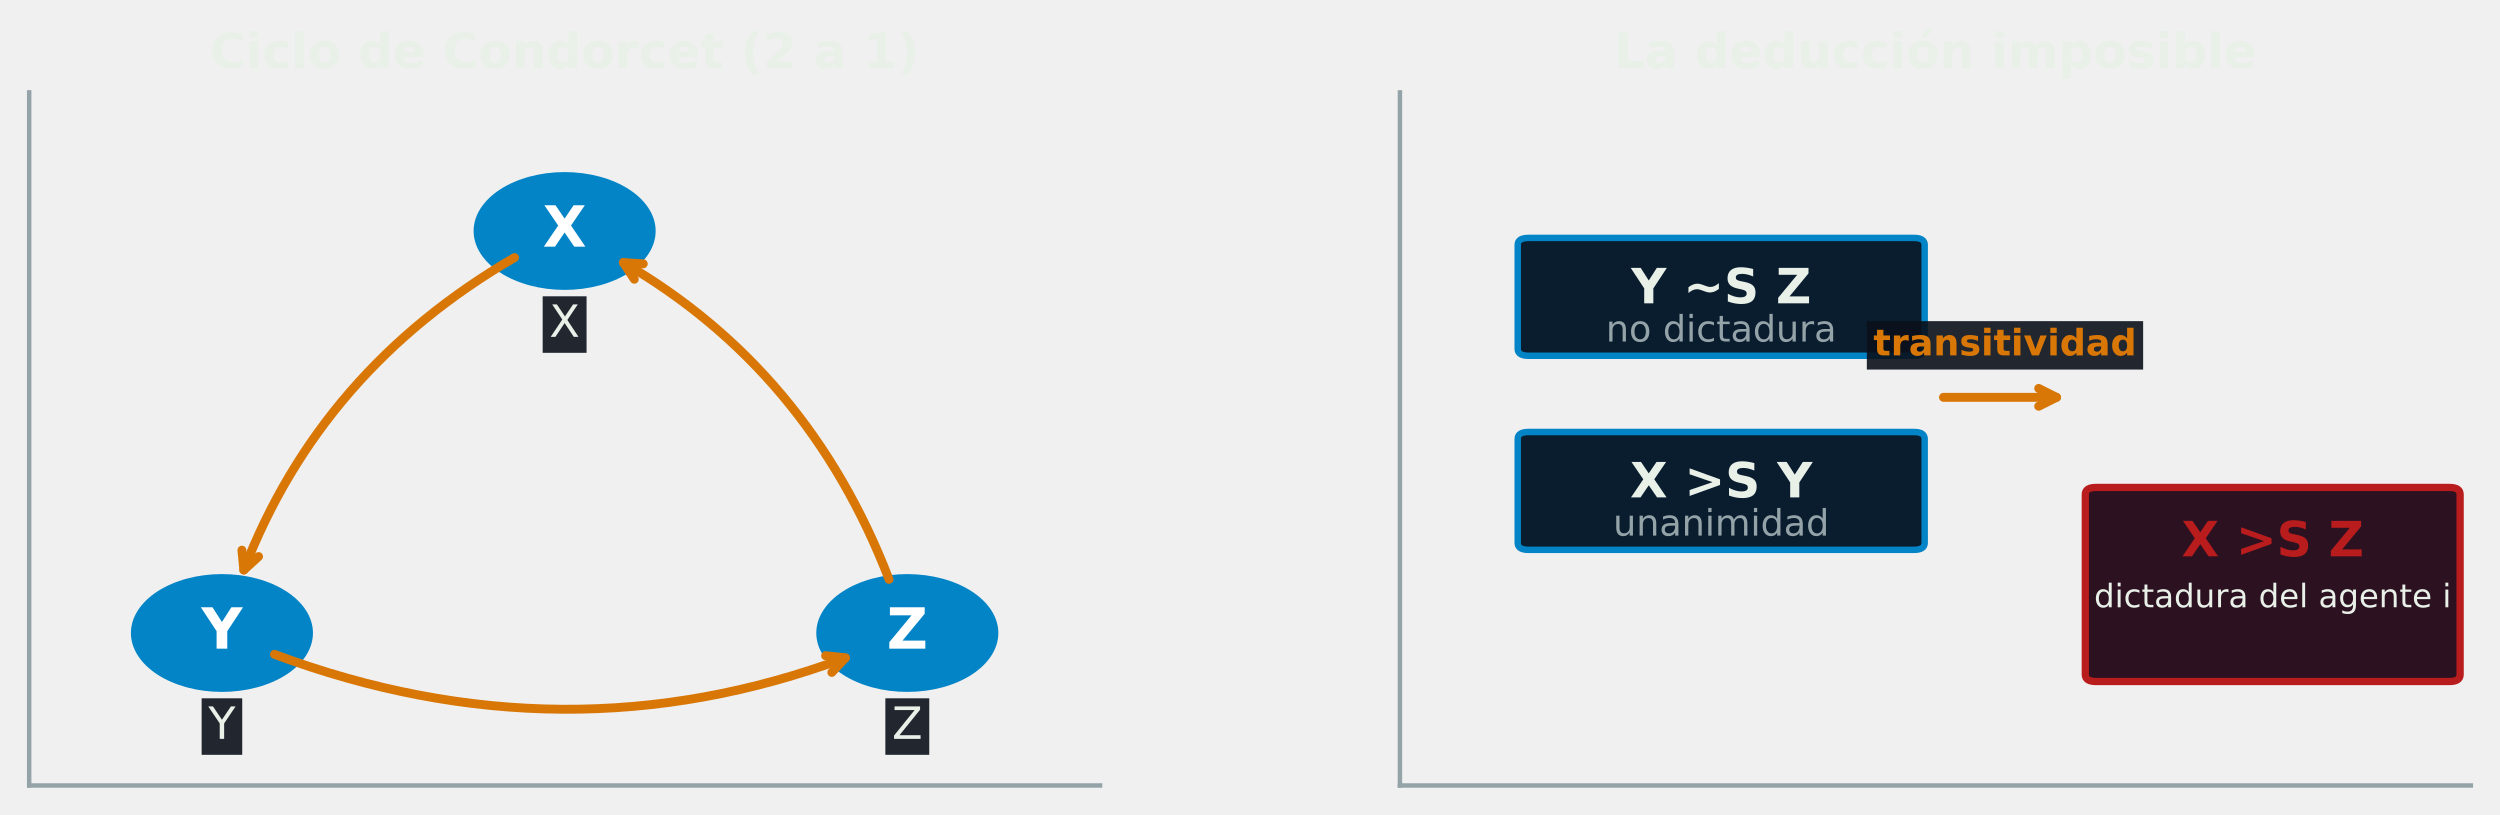
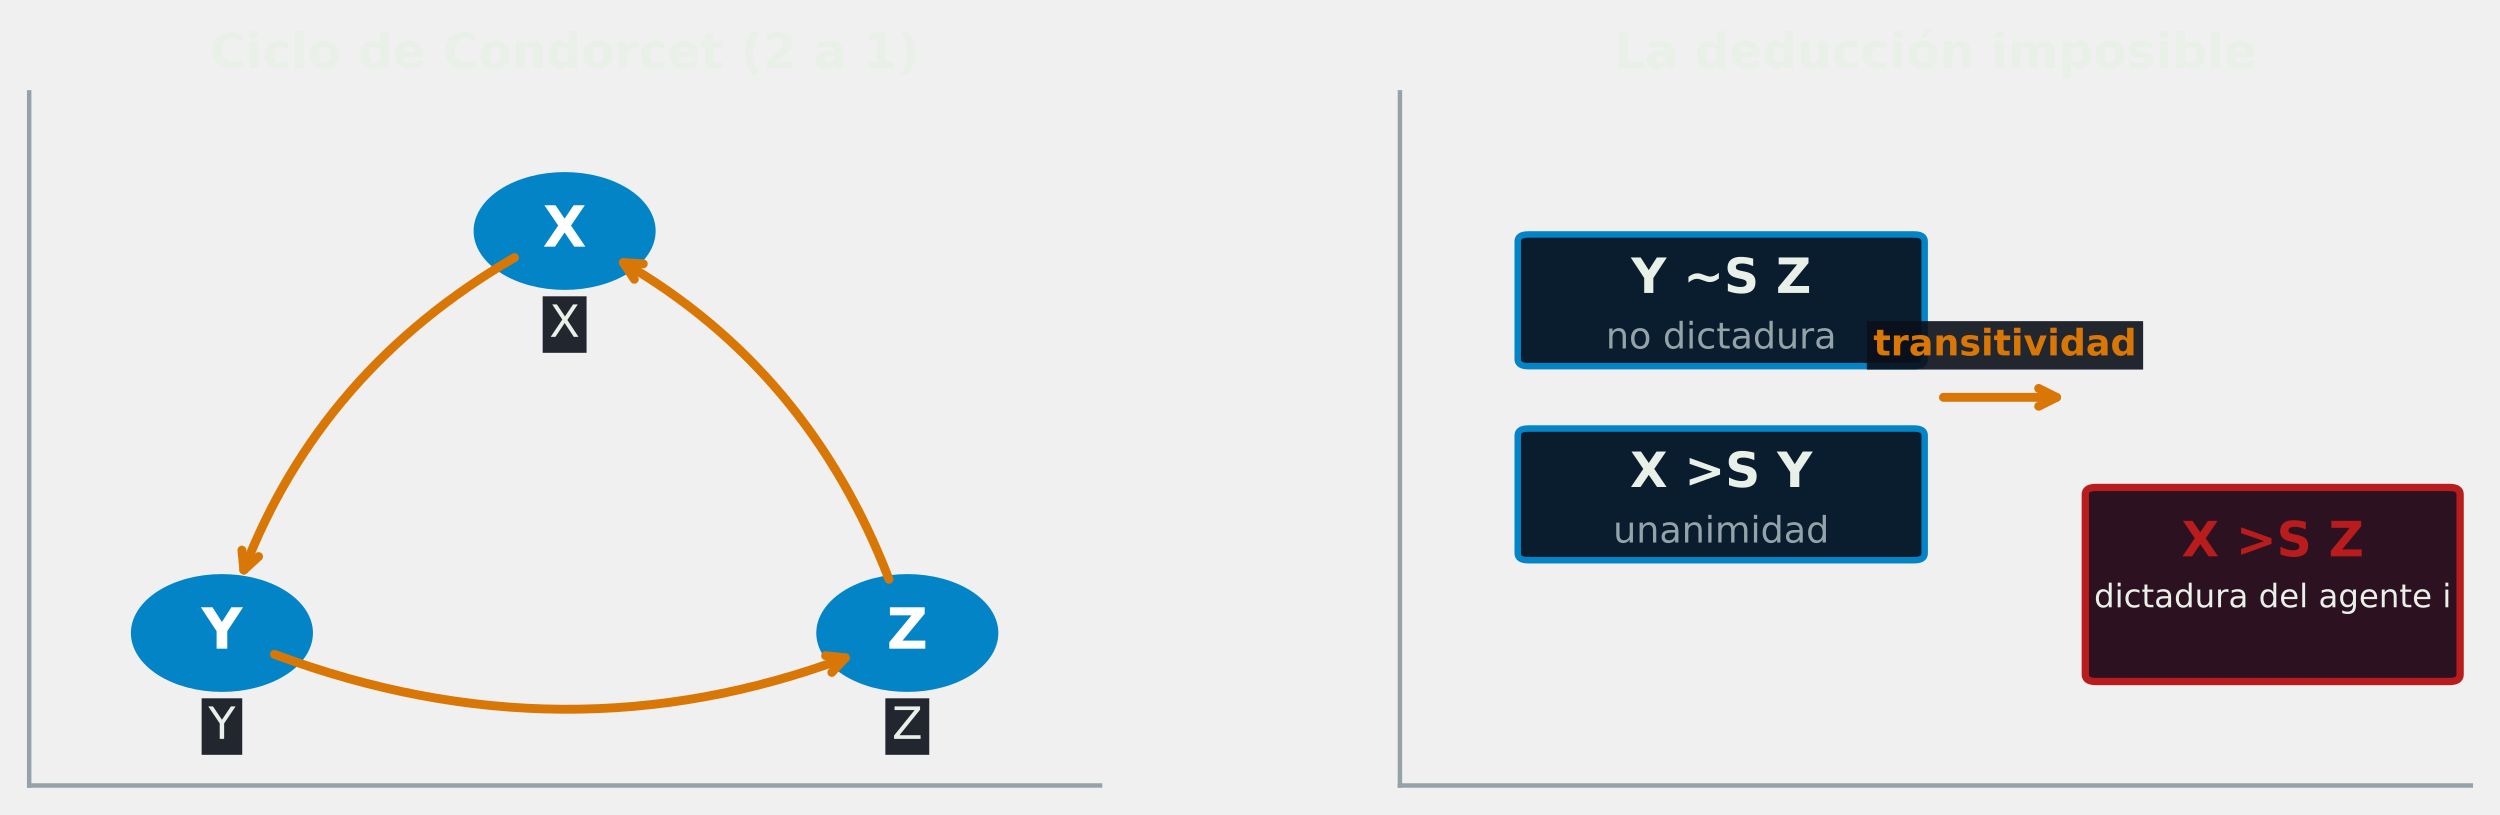
<svg xmlns="http://www.w3.org/2000/svg" xmlns:xlink="http://www.w3.org/1999/xlink" width="617.04pt" height="201.07pt" viewBox="0 0 617.04 201.07" version="1.1">
  <defs>
    <style type="text/css">*{stroke-linejoin: round; stroke-linecap: butt}</style>
  </defs>
  <g id="figure_1">
    <g id="patch_1">
      <path d="M 0 201.07  L 617.04 201.07  L 617.04 0  L 0 0  L 0 201.07  z " style="fill: none; opacity: 0" />
    </g>
    <g id="axes_1">
      <g id="patch_2">
        <path d="M 7.2 193.87  L 271.516 193.87  L 271.516 22.798  L 7.2 22.798  L 7.2 193.87  z " style="fill: none" />
      </g>
      <g id="matplotlib.axis_1" />
      <g id="matplotlib.axis_2" />
      <g id="patch_3">
        <path d="M 7.2 193.87  L 7.2 22.798  " style="fill: none; stroke: #94a3a8; stroke-width: 1.1; stroke-linejoin: miter; stroke-linecap: square" />
      </g>
      <g id="patch_4">
        <path d="M 7.2 193.87  L 271.516 193.87  " style="fill: none; stroke: #94a3a8; stroke-width: 1.1; stroke-linejoin: miter; stroke-linecap: square" />
      </g>
      <g id="patch_5">
        <path d="M 139.358 71.554  C 145.316 71.554 151.031 70.022 155.244 67.295  C 159.457 64.568 161.825 60.869 161.825 57.013  C 161.825 53.156 159.457 49.457 155.244 46.73  C 151.031 44.004 145.316 42.471 139.358 42.471  C 133.4 42.471 127.685 44.004 123.471 46.73  C 119.258 49.457 116.891 53.156 116.891 57.013  C 116.891 60.869 119.258 64.568 123.471 67.295  C 127.685 70.022 133.4 71.554 139.358 71.554  z " clip-path="url(#p5ec09eef0f)" style="fill: #0284c7" />
      </g>
      <g id="patch_6">
        <path d="M 54.777 170.775  C 60.735 170.775 66.45 169.243 70.663 166.516  C 74.876 163.79 77.244 160.091 77.244 156.234  C 77.244 152.378 74.876 148.679 70.663 145.952  C 66.45 143.225 60.735 141.693 54.777 141.693  C 48.819 141.693 43.104 143.225 38.89 145.952  C 34.677 148.679 32.31 152.378 32.31 156.234  C 32.31 160.091 34.677 163.79 38.89 166.516  C 43.104 169.243 48.819 170.775 54.777 170.775  z " clip-path="url(#p5ec09eef0f)" style="fill: #0284c7" />
      </g>
      <g id="patch_7">
        <path d="M 223.939 170.775  C 229.897 170.775 235.612 169.243 239.825 166.516  C 244.039 163.79 246.406 160.091 246.406 156.234  C 246.406 152.378 244.039 148.679 239.825 145.952  C 235.612 143.225 229.897 141.693 223.939 141.693  C 217.981 141.693 212.266 143.225 208.052 145.952  C 203.839 148.679 201.472 152.378 201.472 156.234  C 201.472 160.091 203.839 163.79 208.052 166.516  C 212.266 169.243 217.981 170.775 223.939 170.775  z " clip-path="url(#p5ec09eef0f)" style="fill: #0284c7" />
      </g>
      <g id="patch_8">
        <path d="M 126.992 63.573  Q 79.164 91.359 60.182 140.685  " style="fill: none; stroke: #d97706; stroke-width: 2.2; stroke-linecap: round" />
        <path d="M 63.816 137.369  L 60.182 140.685  L 59.709 135.789  " style="fill: none; stroke: #d97706; stroke-width: 2.2; stroke-linecap: round" />
      </g>
      <g id="patch_9">
        <path d="M 67.747 161.504  Q 139.357 188.18 208.662 162.363  " style="fill: none; stroke: #d97706; stroke-width: 2.2; stroke-linecap: round" />
        <path d="M 203.771 161.837  L 208.662 162.363  L 205.307 165.961  " style="fill: none; stroke: #d97706; stroke-width: 2.2; stroke-linecap: round" />
      </g>
      <g id="patch_10">
        <path d="M 219.419 142.986  Q 199.555 91.362 153.855 64.811  " style="fill: none; stroke: #d97706; stroke-width: 2.2; stroke-linecap: round" />
        <path d="M 156.554 68.924  L 153.855 64.811  L 158.765 65.119  " style="fill: none; stroke: #d97706; stroke-width: 2.2; stroke-linecap: round" />
      </g>
      <g id="text_1">
        <g style="fill: #e8f0e8" transform="translate(51.80383 16.79812) scale(0.12 -0.12)">
          <defs>
            <path id="DejaVuSans-Bold-43" d="M 4288 256  Q 3956 84 3597 -3  Q 3238 -91 2847 -91  Q 1681 -91 1000 561  Q 319 1213 319 2328  Q 319 3447 1000 4098  Q 1681 4750 2847 4750  Q 3238 4750 3597 4662  Q 3956 4575 4288 4403  L 4288 3438  Q 3953 3666 3628 3772  Q 3303 3878 2944 3878  Q 2300 3878 1931 3465  Q 1563 3053 1563 2328  Q 1563 1606 1931 1193  Q 2300 781 2944 781  Q 3303 781 3628 887  Q 3953 994 4288 1222  L 4288 256  z " transform="scale(0.015625)" />
            <path id="DejaVuSans-Bold-69" d="M 538 3500  L 1656 3500  L 1656 0  L 538 0  L 538 3500  z M 538 4863  L 1656 4863  L 1656 3950  L 538 3950  L 538 4863  z " transform="scale(0.015625)" />
            <path id="DejaVuSans-Bold-63" d="M 3366 3391  L 3366 2478  Q 3138 2634 2908 2709  Q 2678 2784 2431 2784  Q 1963 2784 1702 2511  Q 1441 2238 1441 1747  Q 1441 1256 1702 982  Q 1963 709 2431 709  Q 2694 709 2930 787  Q 3166 866 3366 1019  L 3366 103  Q 3103 6 2833 -42  Q 2563 -91 2291 -91  Q 1344 -91 809 395  Q 275 881 275 1747  Q 275 2613 809 3098  Q 1344 3584 2291 3584  Q 2566 3584 2833 3536  Q 3100 3488 3366 3391  z " transform="scale(0.015625)" />
            <path id="DejaVuSans-Bold-6c" d="M 538 4863  L 1656 4863  L 1656 0  L 538 0  L 538 4863  z " transform="scale(0.015625)" />
            <path id="DejaVuSans-Bold-6f" d="M 2203 2784  Q 1831 2784 1636 2517  Q 1441 2250 1441 1747  Q 1441 1244 1636 976  Q 1831 709 2203 709  Q 2569 709 2762 976  Q 2956 1244 2956 1747  Q 2956 2250 2762 2517  Q 2569 2784 2203 2784  z M 2203 3584  Q 3106 3584 3614 3096  Q 4122 2609 4122 1747  Q 4122 884 3614 396  Q 3106 -91 2203 -91  Q 1297 -91 786 396  Q 275 884 275 1747  Q 275 2609 786 3096  Q 1297 3584 2203 3584  z " transform="scale(0.015625)" />
            <path id="DejaVuSans-Bold-20" transform="scale(0.015625)" />
            <path id="DejaVuSans-Bold-64" d="M 2919 2988  L 2919 4863  L 4044 4863  L 4044 0  L 2919 0  L 2919 506  Q 2688 197 2409 53  Q 2131 -91 1766 -91  Q 1119 -91 703 423  Q 288 938 288 1747  Q 288 2556 703 3070  Q 1119 3584 1766 3584  Q 2128 3584 2408 3439  Q 2688 3294 2919 2988  z M 2181 722  Q 2541 722 2730 984  Q 2919 1247 2919 1747  Q 2919 2247 2730 2509  Q 2541 2772 2181 2772  Q 1825 2772 1636 2509  Q 1447 2247 1447 1747  Q 1447 1247 1636 984  Q 1825 722 2181 722  z " transform="scale(0.015625)" />
            <path id="DejaVuSans-Bold-65" d="M 4031 1759  L 4031 1441  L 1416 1441  Q 1456 1047 1700 850  Q 1944 653 2381 653  Q 2734 653 3104 758  Q 3475 863 3866 1075  L 3866 213  Q 3469 63 3072 -14  Q 2675 -91 2278 -91  Q 1328 -91 801 392  Q 275 875 275 1747  Q 275 2603 792 3093  Q 1309 3584 2216 3584  Q 3041 3584 3536 3087  Q 4031 2591 4031 1759  z M 2881 2131  Q 2881 2450 2695 2645  Q 2509 2841 2209 2841  Q 1884 2841 1681 2658  Q 1478 2475 1428 2131  L 2881 2131  z " transform="scale(0.015625)" />
            <path id="DejaVuSans-Bold-6e" d="M 4056 2131  L 4056 0  L 2931 0  L 2931 347  L 2931 1631  Q 2931 2084 2911 2256  Q 2891 2428 2841 2509  Q 2775 2619 2662 2680  Q 2550 2741 2406 2741  Q 2056 2741 1856 2470  Q 1656 2200 1656 1722  L 1656 0  L 538 0  L 538 3500  L 1656 3500  L 1656 2988  Q 1909 3294 2193 3439  Q 2478 3584 2822 3584  Q 3428 3584 3742 3212  Q 4056 2841 4056 2131  z " transform="scale(0.015625)" />
            <path id="DejaVuSans-Bold-72" d="M 3138 2547  Q 2991 2616 2845 2648  Q 2700 2681 2553 2681  Q 2122 2681 1889 2404  Q 1656 2128 1656 1613  L 1656 0  L 538 0  L 538 3500  L 1656 3500  L 1656 2925  Q 1872 3269 2151 3426  Q 2431 3584 2822 3584  Q 2878 3584 2943 3579  Q 3009 3575 3134 3559  L 3138 2547  z " transform="scale(0.015625)" />
            <path id="DejaVuSans-Bold-74" d="M 1759 4494  L 1759 3500  L 2913 3500  L 2913 2700  L 1759 2700  L 1759 1216  Q 1759 972 1856 886  Q 1953 800 2241 800  L 2816 800  L 2816 0  L 1856 0  Q 1194 0 917 276  Q 641 553 641 1216  L 641 2700  L 84 2700  L 84 3500  L 641 3500  L 641 4494  L 1759 4494  z " transform="scale(0.015625)" />
            <path id="DejaVuSans-Bold-28" d="M 2413 -844  L 1484 -844  Q 1006 -72 778 623  Q 550 1319 550 2003  Q 550 2688 779 3389  Q 1009 4091 1484 4856  L 2413 4856  Q 2013 4116 1813 3408  Q 1613 2700 1613 2009  Q 1613 1319 1811 609  Q 2009 -100 2413 -844  z " transform="scale(0.015625)" />
            <path id="DejaVuSans-Bold-32" d="M 1844 884  L 3897 884  L 3897 0  L 506 0  L 506 884  L 2209 2388  Q 2438 2594 2547 2791  Q 2656 2988 2656 3200  Q 2656 3528 2436 3728  Q 2216 3928 1850 3928  Q 1569 3928 1234 3808  Q 900 3688 519 3450  L 519 4475  Q 925 4609 1322 4679  Q 1719 4750 2100 4750  Q 2938 4750 3402 4381  Q 3866 4013 3866 3353  Q 3866 2972 3669 2642  Q 3472 2313 2841 1759  L 1844 884  z " transform="scale(0.015625)" />
            <path id="DejaVuSans-Bold-61" d="M 2106 1575  Q 1756 1575 1579 1456  Q 1403 1338 1403 1106  Q 1403 894 1545 773  Q 1688 653 1941 653  Q 2256 653 2472 879  Q 2688 1106 2688 1447  L 2688 1575  L 2106 1575  z M 3816 1997  L 3816 0  L 2688 0  L 2688 519  Q 2463 200 2181 54  Q 1900 -91 1497 -91  Q 953 -91 614 226  Q 275 544 275 1050  Q 275 1666 698 1953  Q 1122 2241 2028 2241  L 2688 2241  L 2688 2328  Q 2688 2594 2478 2717  Q 2269 2841 1825 2841  Q 1466 2841 1156 2769  Q 847 2697 581 2553  L 581 3406  Q 941 3494 1303 3539  Q 1666 3584 2028 3584  Q 2975 3584 3395 3211  Q 3816 2838 3816 1997  z " transform="scale(0.015625)" />
            <path id="DejaVuSans-Bold-31" d="M 750 831  L 1813 831  L 1813 3847  L 722 3622  L 722 4441  L 1806 4666  L 2950 4666  L 2950 831  L 4013 831  L 4013 0  L 750 0  L 750 831  z " transform="scale(0.015625)" />
            <path id="DejaVuSans-Bold-29" d="M 513 -844  Q 913 -100 1113 609  Q 1313 1319 1313 2009  Q 1313 2700 1113 3408  Q 913 4116 513 4856  L 1441 4856  Q 1916 4091 2145 3389  Q 2375 2688 2375 2003  Q 2375 1319 2147 623  Q 1919 -72 1441 -844  L 513 -844  z " transform="scale(0.015625)" />
          </defs>
          <use xlink:href="#DejaVuSans-Bold-43" />
          <use xlink:href="#DejaVuSans-Bold-69" x="73.389" />
          <use xlink:href="#DejaVuSans-Bold-63" x="107.666" />
          <use xlink:href="#DejaVuSans-Bold-6c" x="166.943" />
          <use xlink:href="#DejaVuSans-Bold-6f" x="201.221" />
          <use xlink:href="#DejaVuSans-Bold-20" x="269.922" />
          <use xlink:href="#DejaVuSans-Bold-64" x="304.736" />
          <use xlink:href="#DejaVuSans-Bold-65" x="376.318" />
          <use xlink:href="#DejaVuSans-Bold-20" x="444.141" />
          <use xlink:href="#DejaVuSans-Bold-43" x="478.955" />
          <use xlink:href="#DejaVuSans-Bold-6f" x="552.344" />
          <use xlink:href="#DejaVuSans-Bold-6e" x="621.045" />
          <use xlink:href="#DejaVuSans-Bold-64" x="692.236" />
          <use xlink:href="#DejaVuSans-Bold-6f" x="763.818" />
          <use xlink:href="#DejaVuSans-Bold-72" x="832.52" />
          <use xlink:href="#DejaVuSans-Bold-63" x="881.836" />
          <use xlink:href="#DejaVuSans-Bold-65" x="941.113" />
          <use xlink:href="#DejaVuSans-Bold-74" x="1008.936" />
          <use xlink:href="#DejaVuSans-Bold-20" x="1056.738" />
          <use xlink:href="#DejaVuSans-Bold-28" x="1091.553" />
          <use xlink:href="#DejaVuSans-Bold-32" x="1137.256" />
          <use xlink:href="#DejaVuSans-Bold-20" x="1206.836" />
          <use xlink:href="#DejaVuSans-Bold-61" x="1241.65" />
          <use xlink:href="#DejaVuSans-Bold-20" x="1309.131" />
          <use xlink:href="#DejaVuSans-Bold-31" x="1343.945" />
          <use xlink:href="#DejaVuSans-Bold-29" x="1413.525" />
        </g>
      </g>
      <g id="text_2">
        <g style="fill: #ffffff" transform="translate(133.9613 60.87565) scale(0.14 -0.14)">
          <defs>
            <path id="DejaVuSans-Bold-58" d="M 3188 2381  L 4806 0  L 3553 0  L 2463 1594  L 1381 0  L 122 0  L 1741 2381  L 184 4666  L 1441 4666  L 2463 3163  L 3481 4666  L 4744 4666  L 3188 2381  z " transform="scale(0.015625)" />
          </defs>
          <use xlink:href="#DejaVuSans-Bold-58" />
        </g>
      </g>
      <g id="text_3">
        <g id="patch_11">
          <path d="M 133.94 87.08  L 144.775 87.08  L 144.775 73.134  L 133.94 73.134  z " style="fill: #0a0f1a; opacity: 0.9" />
        </g>
        <g style="fill: #e8f0e8" transform="translate(135.5904 83.14256) scale(0.11 -0.11)">
          <defs>
            <path id="DejaVuSans-58" d="M 403 4666  L 1081 4666  L 2241 2931  L 3406 4666  L 4084 4666  L 2584 2425  L 4184 0  L 3506 0  L 2194 1984  L 872 0  L 191 0  L 1856 2491  L 403 4666  z " transform="scale(0.015625)" />
          </defs>
          <use xlink:href="#DejaVuSans-58" />
        </g>
      </g>
      <g id="text_4">
        <g style="fill: #ffffff" transform="translate(49.7084 160.0974) scale(0.14 -0.14)">
          <defs>
            <path id="DejaVuSans-Bold-59" d="M -63 4666  L 1253 4666  L 2316 3003  L 3378 4666  L 4697 4666  L 2919 1966  L 2919 0  L 1716 0  L 1716 1966  L -63 4666  z " transform="scale(0.015625)" />
          </defs>
          <use xlink:href="#DejaVuSans-Bold-59" />
        </g>
      </g>
      <g id="text_5">
        <g id="patch_12">
          <path d="M 49.768 186.302  L 59.786 186.302  L 59.786 172.356  L 49.768 172.356  z " style="fill: #0a0f1a; opacity: 0.9" />
        </g>
        <g style="fill: #e8f0e8" transform="translate(51.41754 182.3643) scale(0.11 -0.11)">
          <defs>
            <path id="DejaVuSans-59" d="M -13 4666  L 666 4666  L 1959 2747  L 3244 4666  L 3922 4666  L 2272 2222  L 2272 0  L 1638 0  L 1638 2222  L -13 4666  z " transform="scale(0.015625)" />
          </defs>
          <use xlink:href="#DejaVuSans-59" />
        </g>
      </g>
      <g id="text_6">
        <g style="fill: #ffffff" transform="translate(218.8629 160.0974) scale(0.14 -0.14)">
          <defs>
            <path id="DejaVuSans-Bold-5a" d="M 359 4666  L 4281 4666  L 4281 3938  L 1778 909  L 4353 909  L 4353 0  L 288 0  L 288 728  L 2791 3756  L 359 3756  L 359 4666  z " transform="scale(0.015625)" />
          </defs>
          <use xlink:href="#DejaVuSans-Bold-5a" />
        </g>
      </g>
      <g id="text_7">
        <g id="patch_13">
          <path d="M 218.521 186.302  L 229.356 186.302  L 229.356 172.356  L 218.521 172.356  z " style="fill: #0a0f1a; opacity: 0.9" />
        </g>
        <g style="fill: #e8f0e8" transform="translate(220.1714 182.3643) scale(0.11 -0.11)">
          <defs>
            <path id="DejaVuSans-5a" d="M 359 4666  L 4025 4666  L 4025 4184  L 1075 531  L 4097 531  L 4097 0  L 288 0  L 288 481  L 3238 4134  L 359 4134  L 359 4666  z " transform="scale(0.015625)" />
          </defs>
          <use xlink:href="#DejaVuSans-5a" />
        </g>
      </g>
    </g>
    <g id="axes_2">
      <g id="patch_14">
        <path d="M 345.524 193.87  L 609.84 193.87  L 609.84 22.798  L 345.524 22.798  L 345.524 193.87  z " style="fill: none" />
      </g>
      <g id="matplotlib.axis_3" />
      <g id="matplotlib.axis_4" />
      <g id="patch_15">
        <path d="M 345.524 193.87  L 345.524 22.798  " style="fill: none; stroke: #94a3a8; stroke-width: 1.1; stroke-linejoin: miter; stroke-linecap: square" />
      </g>
      <g id="patch_16">
        <path d="M 345.524 193.87  L 609.84 193.87  " style="fill: none; stroke: #94a3a8; stroke-width: 1.1; stroke-linejoin: miter; stroke-linecap: square" />
      </g>
      <g id="patch_17">
-         <path d="M 377.242 87.805  L 472.396 87.805  Q 475.039 87.805 475.039 86.095  L 475.039 60.434  Q 475.039 58.723 472.396 58.723  L 377.242 58.723  Q 374.599 58.723 374.599 60.434  L 374.599 86.095  Q 374.599 87.805 377.242 87.805  z " clip-path="url(#p576368f46f)" style="fill: #091d2f; stroke: #0284c7; stroke-width: 1.6; stroke-linejoin: miter" />
+         <path d="M 377.242 90.372  L 472.396 90.372  Q 475.039 90.372 475.039 88.661  L 475.039 59.579  Q 475.039 57.868 472.396 57.868  L 377.242 57.868  Q 374.599 57.868 374.599 59.579  L 374.599 88.661  Q 374.599 90.372 377.242 90.372  z " clip-path="url(#p576368f46f)" style="fill: #091d2f; stroke: #0284c7; stroke-width: 1.6; stroke-linejoin: miter" />
      </g>
      <g id="patch_18">
-         <path d="M 377.242 135.706  L 472.396 135.706  Q 475.039 135.706 475.039 133.995  L 475.039 108.334  Q 475.039 106.623 472.396 106.623  L 377.242 106.623  Q 374.599 106.623 374.599 108.334  L 374.599 133.995  Q 374.599 135.706 377.242 135.706  z " clip-path="url(#p576368f46f)" style="fill: #091d2f; stroke: #0284c7; stroke-width: 1.6; stroke-linejoin: miter" />
+         <path d="M 377.242 138.272  L 472.396 138.272  Q 475.039 138.272 475.039 136.561  L 475.039 107.479  Q 475.039 105.768 472.396 105.768  L 377.242 105.768  Q 374.599 105.768 374.599 107.479  L 374.599 136.561  Q 374.599 138.272 377.242 138.272  z " clip-path="url(#p576368f46f)" style="fill: #091d2f; stroke: #0284c7; stroke-width: 1.6; stroke-linejoin: miter" />
      </g>
      <g id="patch_19">
        <path d="M 479.683 98.07  Q 494.862 98.07 507.581 98.07  " style="fill: none; stroke: #d97706; stroke-width: 2.2; stroke-linecap: round" />
        <path d="M 503.181 95.87  L 507.581 98.07  L 503.181 100.27  " style="fill: none; stroke: #d97706; stroke-width: 2.2; stroke-linecap: round" />
      </g>
      <g id="patch_20">
        <path d="M 517.329 168.209  L 604.554 168.209  Q 607.197 168.209 607.197 166.499  L 607.197 122.02  Q 607.197 120.309 604.554 120.309  L 517.329 120.309  Q 514.686 120.309 514.686 122.02  L 514.686 166.499  Q 514.686 168.209 517.329 168.209  z " clip-path="url(#p576368f46f)" style="fill: #2c1121; stroke: #b91c1c; stroke-width: 1.8; stroke-linejoin: miter" />
      </g>
      <g id="text_8">
        <g id="patch_21">
          <path d="M 460.763 91.215  L 528.962 91.215  L 528.962 79.264  L 460.763 79.264  z " style="fill: #0a0f1a; opacity: 0.9" />
        </g>
        <g style="fill: #d97706" transform="translate(462.3832 87.72284) scale(0.09 -0.09)">
          <defs>
            <path id="DejaVuSans-Bold-73" d="M 3272 3391  L 3272 2541  Q 2913 2691 2578 2766  Q 2244 2841 1947 2841  Q 1628 2841 1473 2761  Q 1319 2681 1319 2516  Q 1319 2381 1436 2309  Q 1553 2238 1856 2203  L 2053 2175  Q 2913 2066 3209 1816  Q 3506 1566 3506 1031  Q 3506 472 3093 190  Q 2681 -91 1863 -91  Q 1516 -91 1145 -36  Q 775 19 384 128  L 384 978  Q 719 816 1070 734  Q 1422 653 1784 653  Q 2113 653 2278 743  Q 2444 834 2444 1013  Q 2444 1163 2330 1236  Q 2216 1309 1875 1350  L 1678 1375  Q 931 1469 631 1722  Q 331 1975 331 2491  Q 331 3047 712 3315  Q 1094 3584 1881 3584  Q 2191 3584 2531 3537  Q 2872 3491 3272 3391  z " transform="scale(0.015625)" />
            <path id="DejaVuSans-Bold-76" d="M 97 3500  L 1216 3500  L 2088 1081  L 2956 3500  L 4078 3500  L 2700 0  L 1472 0  L 97 3500  z " transform="scale(0.015625)" />
          </defs>
          <use xlink:href="#DejaVuSans-Bold-74" />
          <use xlink:href="#DejaVuSans-Bold-72" x="47.803" />
          <use xlink:href="#DejaVuSans-Bold-61" x="97.119" />
          <use xlink:href="#DejaVuSans-Bold-6e" x="164.6" />
          <use xlink:href="#DejaVuSans-Bold-73" x="235.791" />
          <use xlink:href="#DejaVuSans-Bold-69" x="295.312" />
          <use xlink:href="#DejaVuSans-Bold-74" x="329.59" />
          <use xlink:href="#DejaVuSans-Bold-69" x="377.393" />
          <use xlink:href="#DejaVuSans-Bold-76" x="411.67" />
          <use xlink:href="#DejaVuSans-Bold-69" x="476.855" />
          <use xlink:href="#DejaVuSans-Bold-64" x="511.133" />
          <use xlink:href="#DejaVuSans-Bold-61" x="582.715" />
          <use xlink:href="#DejaVuSans-Bold-64" x="650.195" />
        </g>
      </g>
      <g id="text_9">
        <g style="fill: #e8f0e8" transform="translate(398.363 16.79812) scale(0.12 -0.12)">
          <defs>
            <path id="DejaVuSans-Bold-4c" d="M 588 4666  L 1791 4666  L 1791 909  L 3903 909  L 3903 0  L 588 0  L 588 4666  z " transform="scale(0.015625)" />
            <path id="DejaVuSans-Bold-75" d="M 500 1363  L 500 3500  L 1625 3500  L 1625 3150  Q 1625 2866 1622 2436  Q 1619 2006 1619 1863  Q 1619 1441 1641 1255  Q 1663 1069 1716 984  Q 1784 875 1895 815  Q 2006 756 2150 756  Q 2500 756 2700 1025  Q 2900 1294 2900 1772  L 2900 3500  L 4019 3500  L 4019 0  L 2900 0  L 2900 506  Q 2647 200 2364 54  Q 2081 -91 1741 -91  Q 1134 -91 817 281  Q 500 653 500 1363  z " transform="scale(0.015625)" />
            <path id="DejaVuSans-Bold-f3" d="M 2203 2784  Q 1831 2784 1636 2517  Q 1441 2250 1441 1747  Q 1441 1244 1636 976  Q 1831 709 2203 709  Q 2569 709 2762 976  Q 2956 1244 2956 1747  Q 2956 2250 2762 2517  Q 2569 2784 2203 2784  z M 2203 3584  Q 3106 3584 3614 3096  Q 4122 2609 4122 1747  Q 4122 884 3614 396  Q 3106 -91 2203 -91  Q 1297 -91 786 396  Q 275 884 275 1747  Q 275 2609 786 3096  Q 1297 3584 2203 3584  z M 2694 5119  L 3578 5119  L 2425 3944  L 1813 3944  L 2694 5119  z " transform="scale(0.015625)" />
            <path id="DejaVuSans-Bold-6d" d="M 3781 2919  Q 3994 3244 4286 3414  Q 4578 3584 4928 3584  Q 5531 3584 5847 3212  Q 6163 2841 6163 2131  L 6163 0  L 5038 0  L 5038 1825  Q 5041 1866 5042 1909  Q 5044 1953 5044 2034  Q 5044 2406 4934 2573  Q 4825 2741 4581 2741  Q 4263 2741 4089 2478  Q 3916 2216 3909 1719  L 3909 0  L 2784 0  L 2784 1825  Q 2784 2406 2684 2573  Q 2584 2741 2328 2741  Q 2006 2741 1831 2477  Q 1656 2213 1656 1722  L 1656 0  L 531 0  L 531 3500  L 1656 3500  L 1656 2988  Q 1863 3284 2130 3434  Q 2397 3584 2719 3584  Q 3081 3584 3359 3409  Q 3638 3234 3781 2919  z " transform="scale(0.015625)" />
            <path id="DejaVuSans-Bold-70" d="M 1656 506  L 1656 -1331  L 538 -1331  L 538 3500  L 1656 3500  L 1656 2988  Q 1888 3294 2169 3439  Q 2450 3584 2816 3584  Q 3463 3584 3878 3070  Q 4294 2556 4294 1747  Q 4294 938 3878 423  Q 3463 -91 2816 -91  Q 2450 -91 2169 54  Q 1888 200 1656 506  z M 2400 2772  Q 2041 2772 1848 2508  Q 1656 2244 1656 1747  Q 1656 1250 1848 986  Q 2041 722 2400 722  Q 2759 722 2948 984  Q 3138 1247 3138 1747  Q 3138 2247 2948 2509  Q 2759 2772 2400 2772  z " transform="scale(0.015625)" />
            <path id="DejaVuSans-Bold-62" d="M 2400 722  Q 2759 722 2948 984  Q 3138 1247 3138 1747  Q 3138 2247 2948 2509  Q 2759 2772 2400 2772  Q 2041 2772 1848 2508  Q 1656 2244 1656 1747  Q 1656 1250 1848 986  Q 2041 722 2400 722  z M 1656 2988  Q 1888 3294 2169 3439  Q 2450 3584 2816 3584  Q 3463 3584 3878 3070  Q 4294 2556 4294 1747  Q 4294 938 3878 423  Q 3463 -91 2816 -91  Q 2450 -91 2169 54  Q 1888 200 1656 506  L 1656 0  L 538 0  L 538 4863  L 1656 4863  L 1656 2988  z " transform="scale(0.015625)" />
          </defs>
          <use xlink:href="#DejaVuSans-Bold-4c" />
          <use xlink:href="#DejaVuSans-Bold-61" x="63.721" />
          <use xlink:href="#DejaVuSans-Bold-20" x="131.201" />
          <use xlink:href="#DejaVuSans-Bold-64" x="166.016" />
          <use xlink:href="#DejaVuSans-Bold-65" x="237.598" />
          <use xlink:href="#DejaVuSans-Bold-64" x="305.42" />
          <use xlink:href="#DejaVuSans-Bold-75" x="377.002" />
          <use xlink:href="#DejaVuSans-Bold-63" x="448.193" />
          <use xlink:href="#DejaVuSans-Bold-63" x="507.471" />
          <use xlink:href="#DejaVuSans-Bold-69" x="566.748" />
          <use xlink:href="#DejaVuSans-Bold-f3" x="601.025" />
          <use xlink:href="#DejaVuSans-Bold-6e" x="669.727" />
          <use xlink:href="#DejaVuSans-Bold-20" x="740.918" />
          <use xlink:href="#DejaVuSans-Bold-69" x="775.732" />
          <use xlink:href="#DejaVuSans-Bold-6d" x="810.01" />
          <use xlink:href="#DejaVuSans-Bold-70" x="914.209" />
          <use xlink:href="#DejaVuSans-Bold-6f" x="985.791" />
          <use xlink:href="#DejaVuSans-Bold-73" x="1054.492" />
          <use xlink:href="#DejaVuSans-Bold-69" x="1114.014" />
          <use xlink:href="#DejaVuSans-Bold-62" x="1148.291" />
          <use xlink:href="#DejaVuSans-Bold-6c" x="1219.873" />
          <use xlink:href="#DejaVuSans-Bold-65" x="1254.15" />
        </g>
      </g>
      <g id="text_10">
-         <g style="fill: #e8f0e8" transform="translate(402.5974 74.8649) scale(0.12 -0.12)">
+         <g style="fill: #e8f0e8" transform="translate(402.5974 72.29882) scale(0.12 -0.12)">
          <defs>
            <path id="DejaVuSans-Bold-7e" d="M 4684 2656  L 4684 1894  Q 4353 1644 4073 1536  Q 3794 1428 3494 1428  Q 3159 1428 2713 1609  Q 2669 1628 2644 1638  Q 2622 1647 2575 1666  Q 2091 1856 1797 1856  Q 1522 1856 1253 1736  Q 984 1616 678 1356  L 678 2119  Q 1013 2369 1291 2476  Q 1569 2584 1869 2584  Q 2203 2584 2650 2403  Q 2697 2384 2719 2375  Q 2741 2366 2788 2347  Q 3272 2156 3566 2156  Q 3834 2156 4098 2273  Q 4363 2391 4684 2656  z " transform="scale(0.015625)" />
            <path id="DejaVuSans-Bold-53" d="M 3834 4519  L 3834 3531  Q 3450 3703 3084 3790  Q 2719 3878 2394 3878  Q 1963 3878 1756 3759  Q 1550 3641 1550 3391  Q 1550 3203 1689 3098  Q 1828 2994 2194 2919  L 2706 2816  Q 3484 2659 3812 2340  Q 4141 2022 4141 1434  Q 4141 663 3683 286  Q 3225 -91 2284 -91  Q 1841 -91 1394 -6  Q 947 78 500 244  L 500 1259  Q 947 1022 1364 901  Q 1781 781 2169 781  Q 2563 781 2772 912  Q 2981 1044 2981 1288  Q 2981 1506 2839 1625  Q 2697 1744 2272 1838  L 1806 1941  Q 1106 2091 782 2419  Q 459 2747 459 3303  Q 459 4000 909 4375  Q 1359 4750 2203 4750  Q 2588 4750 2994 4692  Q 3400 4634 3834 4519  z " transform="scale(0.015625)" />
          </defs>
          <use xlink:href="#DejaVuSans-Bold-59" />
          <use xlink:href="#DejaVuSans-Bold-20" x="72.412" />
          <use xlink:href="#DejaVuSans-Bold-7e" x="107.227" />
          <use xlink:href="#DejaVuSans-Bold-53" x="191.016" />
          <use xlink:href="#DejaVuSans-Bold-20" x="263.037" />
          <use xlink:href="#DejaVuSans-Bold-5a" x="297.852" />
        </g>
      </g>
      <g id="text_11">
-         <g style="fill: #94a3a8" transform="translate(396.3642 84.3014) scale(0.09 -0.09)">
+         <g style="fill: #94a3a8" transform="translate(396.3642 86.01212) scale(0.09 -0.09)">
          <defs>
            <path id="DejaVuSans-6e" d="M 3513 2113  L 3513 0  L 2938 0  L 2938 2094  Q 2938 2591 2744 2837  Q 2550 3084 2163 3084  Q 1697 3084 1428 2787  Q 1159 2491 1159 1978  L 1159 0  L 581 0  L 581 3500  L 1159 3500  L 1159 2956  Q 1366 3272 1645 3428  Q 1925 3584 2291 3584  Q 2894 3584 3203 3211  Q 3513 2838 3513 2113  z " transform="scale(0.015625)" />
            <path id="DejaVuSans-6f" d="M 1959 3097  Q 1497 3097 1228 2736  Q 959 2375 959 1747  Q 959 1119 1226 758  Q 1494 397 1959 397  Q 2419 397 2687 759  Q 2956 1122 2956 1747  Q 2956 2369 2687 2733  Q 2419 3097 1959 3097  z M 1959 3584  Q 2709 3584 3137 3096  Q 3566 2609 3566 1747  Q 3566 888 3137 398  Q 2709 -91 1959 -91  Q 1206 -91 779 398  Q 353 888 353 1747  Q 353 2609 779 3096  Q 1206 3584 1959 3584  z " transform="scale(0.015625)" />
            <path id="DejaVuSans-20" transform="scale(0.015625)" />
            <path id="DejaVuSans-64" d="M 2906 2969  L 2906 4863  L 3481 4863  L 3481 0  L 2906 0  L 2906 525  Q 2725 213 2448 61  Q 2172 -91 1784 -91  Q 1150 -91 751 415  Q 353 922 353 1747  Q 353 2572 751 3078  Q 1150 3584 1784 3584  Q 2172 3584 2448 3432  Q 2725 3281 2906 2969  z M 947 1747  Q 947 1113 1208 752  Q 1469 391 1925 391  Q 2381 391 2643 752  Q 2906 1113 2906 1747  Q 2906 2381 2643 2742  Q 2381 3103 1925 3103  Q 1469 3103 1208 2742  Q 947 2381 947 1747  z " transform="scale(0.015625)" />
            <path id="DejaVuSans-69" d="M 603 3500  L 1178 3500  L 1178 0  L 603 0  L 603 3500  z M 603 4863  L 1178 4863  L 1178 4134  L 603 4134  L 603 4863  z " transform="scale(0.015625)" />
            <path id="DejaVuSans-63" d="M 3122 3366  L 3122 2828  Q 2878 2963 2633 3030  Q 2388 3097 2138 3097  Q 1578 3097 1268 2742  Q 959 2388 959 1747  Q 959 1106 1268 751  Q 1578 397 2138 397  Q 2388 397 2633 464  Q 2878 531 3122 666  L 3122 134  Q 2881 22 2623 -34  Q 2366 -91 2075 -91  Q 1284 -91 818 406  Q 353 903 353 1747  Q 353 2603 823 3093  Q 1294 3584 2113 3584  Q 2378 3584 2631 3529  Q 2884 3475 3122 3366  z " transform="scale(0.015625)" />
            <path id="DejaVuSans-74" d="M 1172 4494  L 1172 3500  L 2356 3500  L 2356 3053  L 1172 3053  L 1172 1153  Q 1172 725 1289 603  Q 1406 481 1766 481  L 2356 481  L 2356 0  L 1766 0  Q 1100 0 847 248  Q 594 497 594 1153  L 594 3053  L 172 3053  L 172 3500  L 594 3500  L 594 4494  L 1172 4494  z " transform="scale(0.015625)" />
            <path id="DejaVuSans-61" d="M 2194 1759  Q 1497 1759 1228 1600  Q 959 1441 959 1056  Q 959 750 1161 570  Q 1363 391 1709 391  Q 2188 391 2477 730  Q 2766 1069 2766 1631  L 2766 1759  L 2194 1759  z M 3341 1997  L 3341 0  L 2766 0  L 2766 531  Q 2569 213 2275 61  Q 1981 -91 1556 -91  Q 1019 -91 701 211  Q 384 513 384 1019  Q 384 1609 779 1909  Q 1175 2209 1959 2209  L 2766 2209  L 2766 2266  Q 2766 2663 2505 2880  Q 2244 3097 1772 3097  Q 1472 3097 1187 3025  Q 903 2953 641 2809  L 641 3341  Q 956 3463 1253 3523  Q 1550 3584 1831 3584  Q 2591 3584 2966 3190  Q 3341 2797 3341 1997  z " transform="scale(0.015625)" />
            <path id="DejaVuSans-75" d="M 544 1381  L 544 3500  L 1119 3500  L 1119 1403  Q 1119 906 1312 657  Q 1506 409 1894 409  Q 2359 409 2629 706  Q 2900 1003 2900 1516  L 2900 3500  L 3475 3500  L 3475 0  L 2900 0  L 2900 538  Q 2691 219 2414 64  Q 2138 -91 1772 -91  Q 1169 -91 856 284  Q 544 659 544 1381  z M 1991 3584  L 1991 3584  z " transform="scale(0.015625)" />
            <path id="DejaVuSans-72" d="M 2631 2963  Q 2534 3019 2420 3045  Q 2306 3072 2169 3072  Q 1681 3072 1420 2755  Q 1159 2438 1159 1844  L 1159 0  L 581 0  L 581 3500  L 1159 3500  L 1159 2956  Q 1341 3275 1631 3429  Q 1922 3584 2338 3584  Q 2397 3584 2469 3576  Q 2541 3569 2628 3553  L 2631 2963  z " transform="scale(0.015625)" />
          </defs>
          <use xlink:href="#DejaVuSans-6e" />
          <use xlink:href="#DejaVuSans-6f" x="63.379" />
          <use xlink:href="#DejaVuSans-20" x="124.561" />
          <use xlink:href="#DejaVuSans-64" x="156.348" />
          <use xlink:href="#DejaVuSans-69" x="219.824" />
          <use xlink:href="#DejaVuSans-63" x="247.607" />
          <use xlink:href="#DejaVuSans-74" x="302.588" />
          <use xlink:href="#DejaVuSans-61" x="341.797" />
          <use xlink:href="#DejaVuSans-64" x="403.076" />
          <use xlink:href="#DejaVuSans-75" x="466.553" />
          <use xlink:href="#DejaVuSans-72" x="529.932" />
          <use xlink:href="#DejaVuSans-61" x="571.045" />
        </g>
      </g>
      <g id="text_12">
-         <g style="fill: #e8f0e8" transform="translate(402.3227 122.7651) scale(0.12 -0.12)">
+         <g style="fill: #e8f0e8" transform="translate(402.3227 120.199) scale(0.12 -0.12)">
          <defs>
            <path id="DejaVuSans-Bold-3e" d="M 678 3041  L 678 3822  L 4684 2375  L 4684 1638  L 678 191  L 678 972  L 3694 2003  L 678 3041  z " transform="scale(0.015625)" />
          </defs>
          <use xlink:href="#DejaVuSans-Bold-58" />
          <use xlink:href="#DejaVuSans-Bold-20" x="77.1" />
          <use xlink:href="#DejaVuSans-Bold-3e" x="111.914" />
          <use xlink:href="#DejaVuSans-Bold-53" x="195.703" />
          <use xlink:href="#DejaVuSans-Bold-20" x="267.725" />
          <use xlink:href="#DejaVuSans-Bold-59" x="302.539" />
        </g>
      </g>
      <g id="text_13">
-         <g style="fill: #94a3a8" transform="translate(398.1508 132.2016) scale(0.09 -0.09)">
+         <g style="fill: #94a3a8" transform="translate(398.1508 133.9123) scale(0.09 -0.09)">
          <defs>
            <path id="DejaVuSans-6d" d="M 3328 2828  Q 3544 3216 3844 3400  Q 4144 3584 4550 3584  Q 5097 3584 5394 3201  Q 5691 2819 5691 2113  L 5691 0  L 5113 0  L 5113 2094  Q 5113 2597 4934 2840  Q 4756 3084 4391 3084  Q 3944 3084 3684 2787  Q 3425 2491 3425 1978  L 3425 0  L 2847 0  L 2847 2094  Q 2847 2600 2669 2842  Q 2491 3084 2119 3084  Q 1678 3084 1418 2786  Q 1159 2488 1159 1978  L 1159 0  L 581 0  L 581 3500  L 1159 3500  L 1159 2956  Q 1356 3278 1631 3431  Q 1906 3584 2284 3584  Q 2666 3584 2933 3390  Q 3200 3197 3328 2828  z " transform="scale(0.015625)" />
          </defs>
          <use xlink:href="#DejaVuSans-75" />
          <use xlink:href="#DejaVuSans-6e" x="63.379" />
          <use xlink:href="#DejaVuSans-61" x="126.758" />
          <use xlink:href="#DejaVuSans-6e" x="188.037" />
          <use xlink:href="#DejaVuSans-69" x="251.416" />
          <use xlink:href="#DejaVuSans-6d" x="279.199" />
          <use xlink:href="#DejaVuSans-69" x="376.611" />
          <use xlink:href="#DejaVuSans-64" x="404.395" />
          <use xlink:href="#DejaVuSans-61" x="467.871" />
          <use xlink:href="#DejaVuSans-64" x="529.15" />
        </g>
      </g>
      <g id="text_14">
        <g style="fill: #b91c1c" transform="translate(538.4388 137.3062) scale(0.12 -0.12)">
          <use xlink:href="#DejaVuSans-Bold-58" />
          <use xlink:href="#DejaVuSans-Bold-20" x="77.1" />
          <use xlink:href="#DejaVuSans-Bold-3e" x="111.914" />
          <use xlink:href="#DejaVuSans-Bold-53" x="195.703" />
          <use xlink:href="#DejaVuSans-Bold-20" x="267.725" />
          <use xlink:href="#DejaVuSans-Bold-5a" x="302.539" />
        </g>
      </g>
      <g id="text_15">
        <g style="fill: #e8f0e8" transform="translate(516.8491 149.8882) scale(0.08 -0.08)">
          <defs>
            <path id="DejaVuSans-65" d="M 3597 1894  L 3597 1613  L 953 1613  Q 991 1019 1311 708  Q 1631 397 2203 397  Q 2534 397 2845 478  Q 3156 559 3463 722  L 3463 178  Q 3153 47 2828 -22  Q 2503 -91 2169 -91  Q 1331 -91 842 396  Q 353 884 353 1716  Q 353 2575 817 3079  Q 1281 3584 2069 3584  Q 2775 3584 3186 3129  Q 3597 2675 3597 1894  z M 3022 2063  Q 3016 2534 2758 2815  Q 2500 3097 2075 3097  Q 1594 3097 1305 2825  Q 1016 2553 972 2059  L 3022 2063  z " transform="scale(0.015625)" />
            <path id="DejaVuSans-6c" d="M 603 4863  L 1178 4863  L 1178 0  L 603 0  L 603 4863  z " transform="scale(0.015625)" />
            <path id="DejaVuSans-67" d="M 2906 1791  Q 2906 2416 2648 2759  Q 2391 3103 1925 3103  Q 1463 3103 1205 2759  Q 947 2416 947 1791  Q 947 1169 1205 825  Q 1463 481 1925 481  Q 2391 481 2648 825  Q 2906 1169 2906 1791  z M 3481 434  Q 3481 -459 3084 -895  Q 2688 -1331 1869 -1331  Q 1566 -1331 1297 -1286  Q 1028 -1241 775 -1147  L 775 -588  Q 1028 -725 1275 -790  Q 1522 -856 1778 -856  Q 2344 -856 2625 -561  Q 2906 -266 2906 331  L 2906 616  Q 2728 306 2450 153  Q 2172 0 1784 0  Q 1141 0 747 490  Q 353 981 353 1791  Q 353 2603 747 3093  Q 1141 3584 1784 3584  Q 2172 3584 2450 3431  Q 2728 3278 2906 2969  L 2906 3500  L 3481 3500  L 3481 434  z " transform="scale(0.015625)" />
          </defs>
          <use xlink:href="#DejaVuSans-64" />
          <use xlink:href="#DejaVuSans-69" x="63.477" />
          <use xlink:href="#DejaVuSans-63" x="91.26" />
          <use xlink:href="#DejaVuSans-74" x="146.24" />
          <use xlink:href="#DejaVuSans-61" x="185.449" />
          <use xlink:href="#DejaVuSans-64" x="246.729" />
          <use xlink:href="#DejaVuSans-75" x="310.205" />
          <use xlink:href="#DejaVuSans-72" x="373.584" />
          <use xlink:href="#DejaVuSans-61" x="414.697" />
          <use xlink:href="#DejaVuSans-20" x="475.977" />
          <use xlink:href="#DejaVuSans-64" x="507.764" />
          <use xlink:href="#DejaVuSans-65" x="571.24" />
          <use xlink:href="#DejaVuSans-6c" x="632.764" />
          <use xlink:href="#DejaVuSans-20" x="660.547" />
          <use xlink:href="#DejaVuSans-61" x="692.334" />
          <use xlink:href="#DejaVuSans-67" x="753.613" />
          <use xlink:href="#DejaVuSans-65" x="817.09" />
          <use xlink:href="#DejaVuSans-6e" x="878.613" />
          <use xlink:href="#DejaVuSans-74" x="941.992" />
          <use xlink:href="#DejaVuSans-65" x="981.201" />
          <use xlink:href="#DejaVuSans-20" x="1042.725" />
          <use xlink:href="#DejaVuSans-69" x="1074.512" />
        </g>
      </g>
    </g>
  </g>
  <defs>
    <clipPath id="p5ec09eef0f">
      <rect x="7.2" y="22.798" width="264.316" height="171.072" />
    </clipPath>
    <clipPath id="p576368f46f">
      <rect x="345.524" y="22.798" width="264.316" height="171.072" />
    </clipPath>
  </defs>
</svg>
